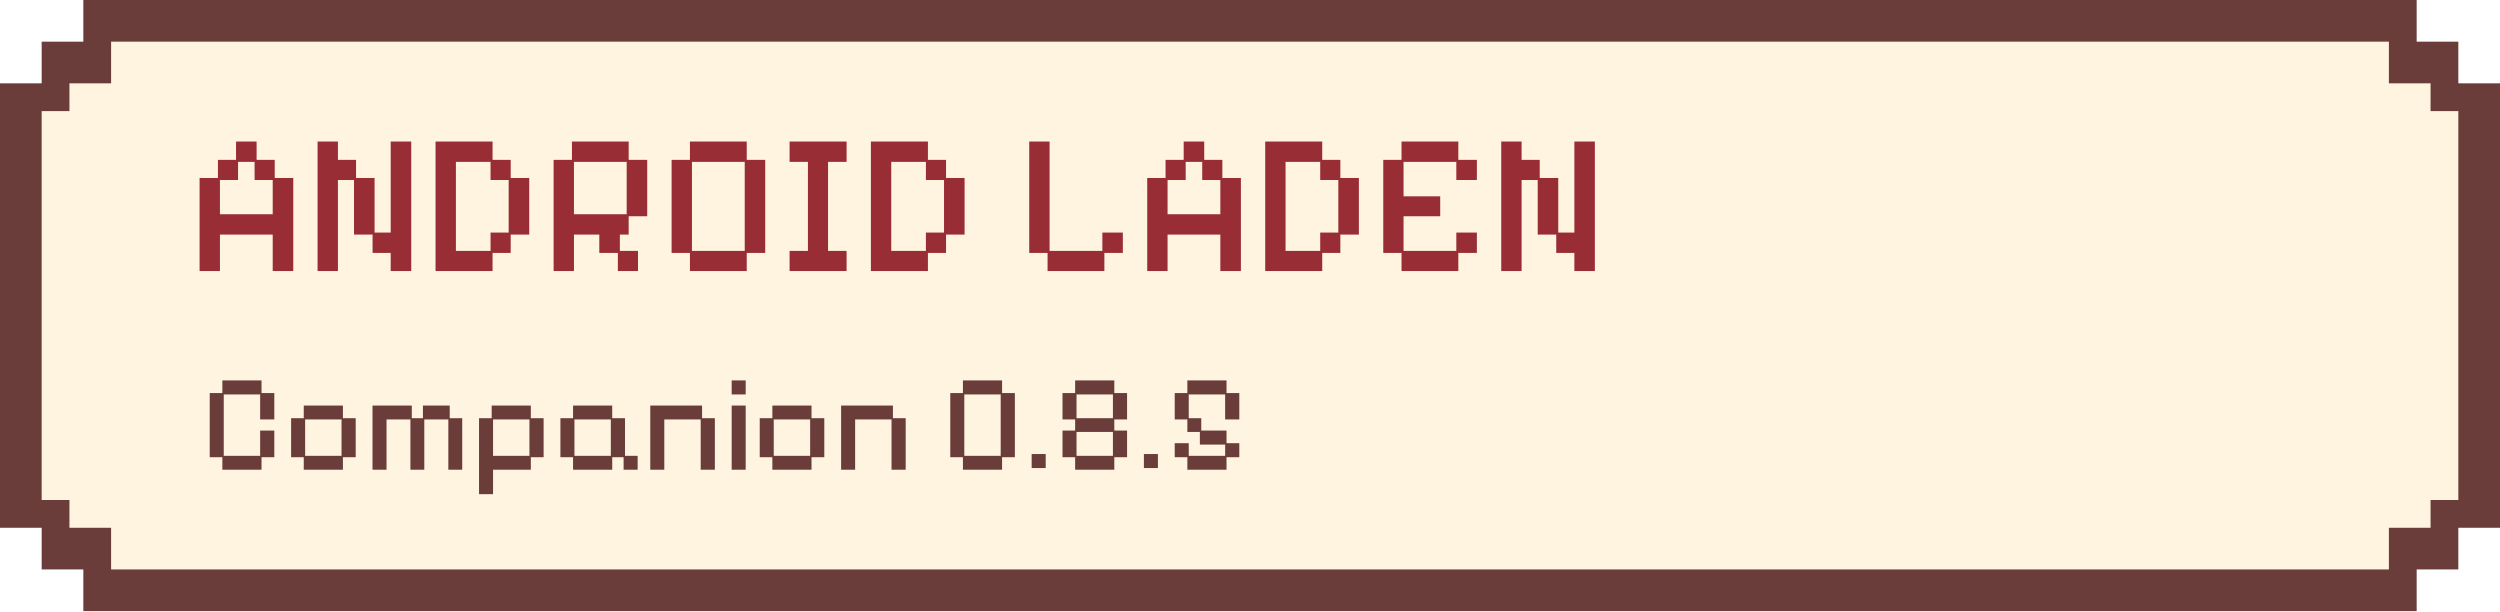
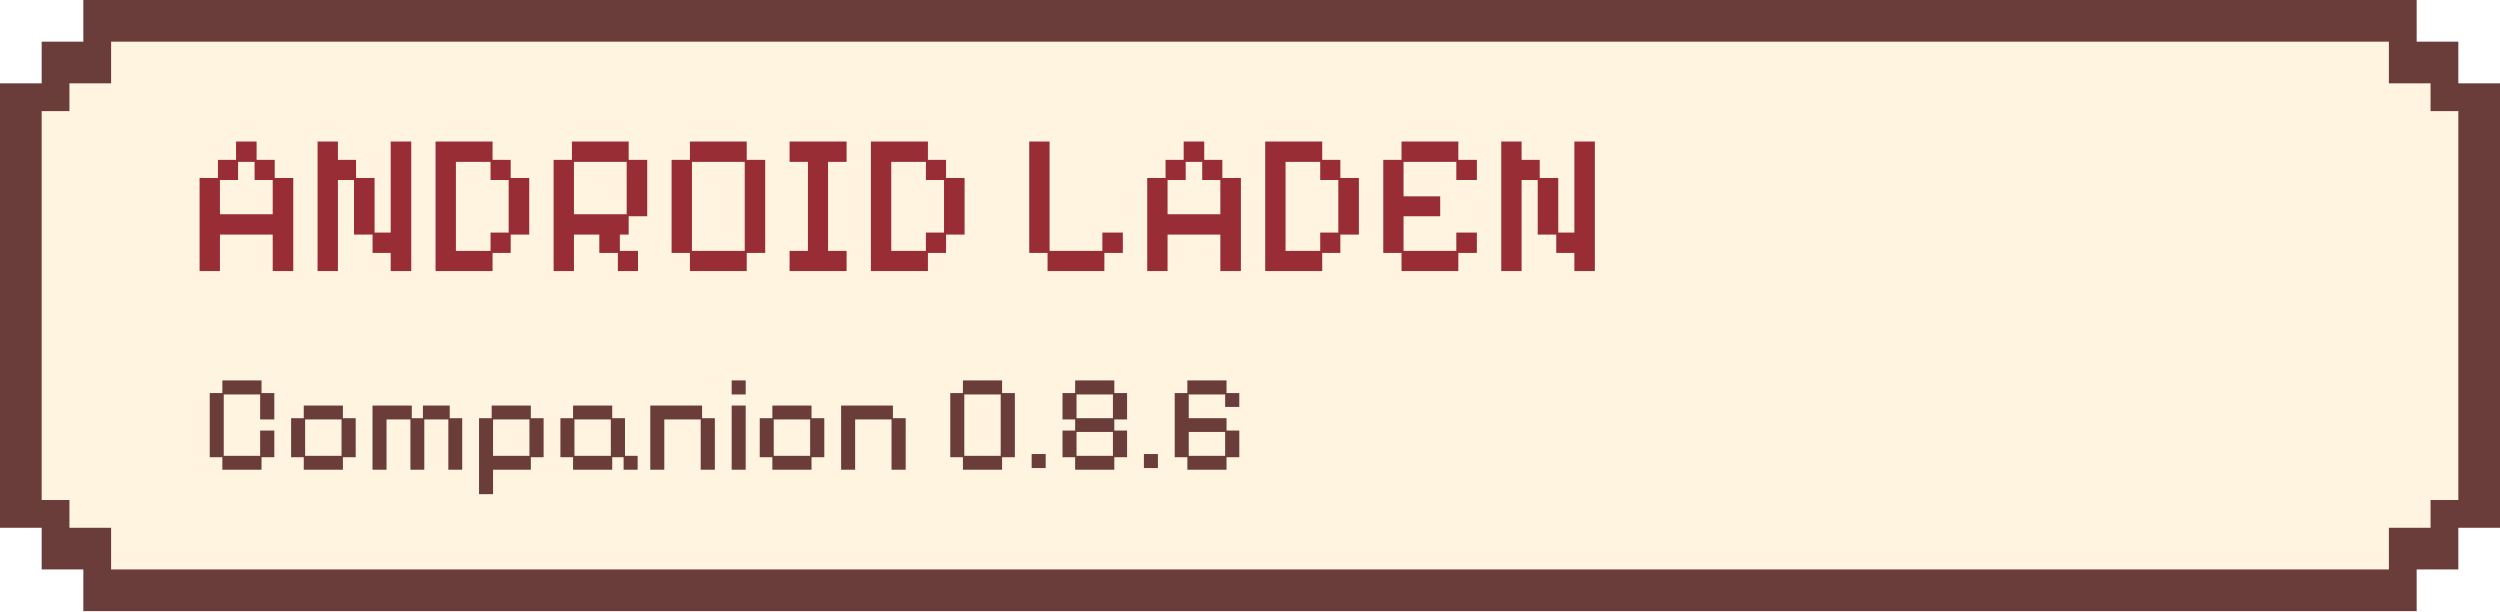
<svg xmlns="http://www.w3.org/2000/svg" width="360" height="88" viewBox="0 0 360 88" role="img">
  <path fill="#6b3d3a" d="M12 0H348V6H354V12H360V76H354V82H348V88H12V82H6V76H0V12H6V6H12Z" />
  <path fill="#fff4e0" d="M16 6H344V12H350V16H354V72H350V76H344V82H16V76H10V72H6V16H10V12H16Z" />
  <path fill="#992d35" d="M28.74 39.03L28.74 25.63L31.38 25.63L31.38 23.02L33.99 23.02L33.99 20.38L36.95 20.38L36.95 23.02L39.56 23.02L39.56 25.63L42.23 25.63L42.23 39.03L39.27 39.03L39.27 33.78L31.67 33.78L31.67 39.03ZM31.67 30.85L39.27 30.85L39.27 25.92L36.66 25.92L36.66 23.31L34.28 23.31L34.28 25.92L31.67 25.92ZM45.73 39.03L45.73 20.38L48.66 20.38L48.66 23.02L51.27 23.02L51.27 25.63L53.94 25.63L53.94 33.49L56.26 33.49L56.26 20.38L59.22 20.38L59.22 39.03L56.26 39.03L56.26 36.42L53.65 36.42L53.65 33.78L50.98 33.78L50.98 25.92L48.66 25.92L48.66 39.03ZM62.72 39.03L62.72 20.38L70.93 20.38L70.93 23.02L73.54 23.02L73.54 25.63L76.21 25.63L76.21 33.78L73.54 33.78L73.54 36.42L70.93 36.42L70.93 39.03ZM65.65 36.13L70.64 36.13L70.64 33.49L73.25 33.49L73.25 25.92L70.64 25.92L70.64 23.31L65.65 23.31ZM79.72 39.03L79.72 23.02L82.36 23.02L82.36 20.38L90.53 20.38L90.53 23.02L93.2 23.02L93.2 31.14L90.53 31.14L90.53 33.78L89.26 33.78L89.26 36.13L91.87 36.13L91.87 39.03L88.97 39.03L88.97 36.42L86.3 36.42L86.3 33.78L82.65 33.78L82.65 39.03ZM82.65 30.85L90.24 30.85L90.24 23.31L82.65 23.31ZM99.35 39.03L99.35 36.42L96.71 36.42L96.71 23.02L99.35 23.02L99.35 20.38L107.53 20.38L107.53 23.02L110.19 23.02L110.19 36.42L107.53 36.42L107.53 39.03ZM99.64 36.13L107.24 36.13L107.24 23.31L99.64 23.31ZM113.7 39.03L113.7 36.13L116.34 36.13L116.34 23.31L113.7 23.31L113.7 20.38L121.91 20.38L121.91 23.31L119.24 23.31L119.24 36.13L121.91 36.13L121.91 39.03ZM125.41 39.03L125.41 20.38L133.62 20.38L133.62 23.02L136.23 23.02L136.23 25.63L138.9 25.63L138.9 33.78L136.23 33.78L136.23 36.42L133.62 36.42L133.62 39.03ZM128.34 36.13L133.33 36.13L133.33 33.49L135.94 33.49L135.94 25.92L133.33 25.92L133.33 23.31L128.34 23.31ZM150.85 39.03L150.85 36.42L148.21 36.42L148.21 20.38L151.14 20.38L151.14 36.13L158.74 36.13L158.74 33.49L161.69 33.49L161.69 36.42L159.03 36.42L159.03 39.03ZM165.2 39.03L165.2 25.63L167.84 25.63L167.84 23.02L170.45 23.02L170.45 20.38L173.41 20.38L173.41 23.02L176.02 23.02L176.02 25.63L178.69 25.63L178.69 39.03L175.73 39.03L175.73 33.78L168.13 33.78L168.13 39.03ZM168.13 30.85L175.73 30.85L175.73 25.92L173.12 25.92L173.12 23.31L170.74 23.31L170.74 25.92L168.13 25.92ZM182.19 39.03L182.19 20.38L190.4 20.38L190.4 23.02L193.01 23.02L193.01 25.63L195.68 25.63L195.68 33.78L193.01 33.78L193.01 36.42L190.4 36.42L190.4 39.03ZM185.12 36.13L190.11 36.13L190.11 33.49L192.72 33.49L192.72 25.92L190.11 25.92L190.11 23.31L185.12 23.31ZM201.82 39.03L201.82 36.42L199.19 36.42L199.19 23.02L201.82 23.02L201.82 20.38L210 20.38L210 23.02L212.67 23.02L212.67 25.92L209.71 25.92L209.71 23.31L202.11 23.31L202.11 28.27L207.39 28.27L207.39 31.14L202.11 31.14L202.11 36.13L209.71 36.13L209.71 33.49L212.67 33.49L212.67 36.42L210 36.42L210 39.03ZM216.18 39.03L216.18 20.38L219.11 20.38L219.11 23.02L221.72 23.02L221.72 25.63L224.39 25.63L224.39 33.49L226.71 33.49L226.71 20.38L229.66 20.38L229.66 39.03L226.71 39.03L226.71 36.42L224.1 36.42L224.1 33.78L221.43 33.78L221.43 25.92L219.11 25.92L219.11 39.03Z" />
-   <path fill="#6b3d3a" d="M32.02 67.64L32.02 65.84L30.2 65.84L30.2 56.6L32.02 56.6L32.02 54.78L37.66 54.78L37.66 56.6L39.5 56.6L39.5 60.4L37.46 60.4L37.46 56.8L32.22 56.8L32.22 65.64L37.46 65.64L37.46 62L39.5 62L39.5 65.84L37.66 65.84L37.66 67.64ZM43.74 67.64L43.74 65.84L41.92 65.84L41.92 60.22L43.74 60.22L43.74 58.4L49.38 58.4L49.38 60.22L51.22 60.22L51.22 65.84L49.38 65.84L49.38 67.64ZM43.94 65.64L49.18 65.64L49.18 60.4L43.94 60.4ZM53.64 67.64L53.64 58.4L59.3 58.4L59.3 60.22L60.9 60.22L60.9 58.4L64.76 58.4L64.76 60.22L66.56 60.22L66.56 67.64L64.56 67.64L64.56 60.4L61.1 60.4L61.1 67.64L59.1 67.64L59.1 60.4L55.66 60.4L55.66 67.64ZM68.98 71.16L68.98 60.22L70.8 60.22L70.8 58.4L76.44 58.4L76.44 60.22L78.28 60.22L78.28 65.84L76.44 65.84L76.44 67.64L71 67.64L71 71.16ZM71 65.64L76.24 65.64L76.24 60.4L71 60.4ZM82.52 67.64L82.52 65.84L80.7 65.84L80.7 60.22L82.52 60.22L82.52 58.4L88.16 58.4L88.16 60.22L90 60.22L90 65.64L91.82 65.64L91.82 67.64L89.8 67.64L89.8 65.84L88.16 65.84L88.16 67.64ZM82.72 65.64L87.96 65.64L87.96 60.4L82.72 60.4ZM93.64 67.64L93.64 58.4L101.1 58.4L101.1 60.22L102.94 60.22L102.94 67.64L100.9 67.64L100.9 60.4L95.66 60.4L95.66 67.64ZM105.36 67.64L105.36 58.4L107.38 58.4L107.38 67.64ZM105.36 56.8L105.36 54.78L107.38 54.78L107.38 56.8ZM111.22 67.64L111.22 65.84L109.4 65.84L109.4 60.22L111.22 60.22L111.22 58.4L116.86 58.4L116.86 60.22L118.7 60.22L118.7 65.84L116.86 65.84L116.86 67.64ZM111.42 65.64L116.66 65.64L116.66 60.4L111.42 60.4ZM121.12 67.64L121.12 58.4L128.58 58.4L128.58 60.22L130.42 60.22L130.42 67.64L128.38 67.64L128.38 60.4L123.14 60.4L123.14 67.64ZM138.66 67.64L138.66 65.84L136.84 65.84L136.84 56.6L138.66 56.6L138.66 54.78L144.3 54.78L144.3 56.6L146.14 56.6L146.14 65.84L144.3 65.84L144.3 67.64ZM138.86 65.64L144.1 65.64L144.1 56.8L138.86 56.8ZM148.56 67.4L148.56 65.38L150.58 65.38L150.58 67.4ZM154.82 67.64L154.82 65.84L153 65.84L153 62L154.82 62L154.82 60.4L153 60.4L153 56.6L154.82 56.6L154.82 54.78L160.46 54.78L160.46 56.6L162.3 56.6L162.3 60.4L160.46 60.4L160.46 62L162.3 62L162.3 65.84L160.46 65.84L160.46 67.64ZM155.02 65.64L160.26 65.64L160.26 62.2L155.02 62.2ZM155.02 60.22L160.26 60.22L160.26 56.8L155.02 56.8ZM164.72 67.4L164.72 65.38L166.74 65.38L166.74 67.4ZM170.98 67.64L170.98 65.84L169.16 65.84L169.16 63.82L171.18 63.82L171.18 65.64L176.42 65.64L176.42 64.02L172.78 64.02L172.78 62.2L170.98 62.2L170.98 60.4L169.16 60.4L169.16 56.6L170.98 56.6L170.98 54.78L176.62 54.78L176.62 56.6L178.46 56.6L178.46 60.4L176.42 60.4L176.42 56.8L171.18 56.8L171.18 60.22L172.98 60.22L172.98 62L176.62 62L176.62 63.82L178.46 63.82L178.46 65.84L176.62 65.84L176.62 67.64Z" />
+   <path fill="#6b3d3a" d="M32.02 67.64L32.02 65.84L30.2 65.84L30.2 56.6L32.02 56.6L32.02 54.78L37.66 54.78L37.66 56.6L39.5 56.6L39.5 60.4L37.46 60.4L37.46 56.8L32.22 56.8L32.22 65.64L37.46 65.64L37.46 62L39.5 62L39.5 65.84L37.66 65.84L37.66 67.64ZM43.74 67.64L43.74 65.84L41.92 65.84L41.92 60.22L43.74 60.22L43.74 58.4L49.38 58.4L49.38 60.22L51.22 60.22L51.22 65.84L49.38 65.84L49.38 67.64ZM43.94 65.64L49.18 65.64L49.18 60.4L43.94 60.4ZM53.64 67.64L53.64 58.4L59.3 58.4L59.3 60.22L60.9 60.22L60.9 58.4L64.76 58.4L64.76 60.22L66.56 60.22L66.56 67.64L64.56 67.64L64.56 60.4L61.1 60.4L61.1 67.64L59.1 67.64L59.1 60.4L55.66 60.4L55.66 67.64ZM68.98 71.16L68.98 60.22L70.8 60.22L70.8 58.4L76.44 58.4L76.44 60.22L78.28 60.22L78.28 65.84L76.44 65.84L76.44 67.64L71 67.64L71 71.16ZM71 65.64L76.24 65.64L76.24 60.4L71 60.4ZM82.52 67.64L82.52 65.84L80.7 65.84L80.7 60.22L82.52 60.22L82.52 58.4L88.16 58.4L88.16 60.22L90 60.22L90 65.64L91.82 65.64L91.82 67.64L89.8 67.64L89.8 65.84L88.16 65.84L88.16 67.64ZM82.72 65.64L87.96 65.64L87.96 60.4L82.72 60.4ZM93.64 67.64L93.64 58.4L101.1 58.4L101.1 60.22L102.94 60.22L102.94 67.64L100.9 67.64L100.9 60.4L95.66 60.4L95.66 67.64ZM105.36 67.64L105.36 58.4L107.38 58.4L107.38 67.64ZM105.36 56.8L105.36 54.78L107.38 54.78L107.38 56.8ZM111.22 67.64L111.22 65.84L109.4 65.84L109.4 60.22L111.22 60.22L111.22 58.4L116.86 58.4L116.86 60.22L118.7 60.22L118.7 65.84L116.86 65.84L116.86 67.64ZM111.42 65.64L116.66 65.64L116.66 60.4L111.42 60.4ZM121.12 67.64L121.12 58.4L128.58 58.4L128.58 60.22L130.42 60.22L130.42 67.64L128.38 67.64L128.38 60.4L123.14 60.4L123.14 67.64ZM138.66 67.64L138.66 65.84L136.84 65.84L136.84 56.6L138.66 56.6L138.66 54.78L144.3 54.78L144.3 56.6L146.14 56.6L146.14 65.84L144.3 65.84L144.3 67.64ZM138.86 65.64L144.1 65.64L144.1 56.8L138.86 56.8ZM148.56 67.4L148.56 65.38L150.58 65.38L150.58 67.4ZM154.82 67.64L154.82 65.84L153 65.84L153 62L154.82 62L154.82 60.4L153 60.4L153 56.6L154.82 56.6L154.82 54.78L160.46 54.78L160.46 56.6L162.3 56.6L162.3 60.4L160.46 60.4L160.46 62L162.3 62L162.3 65.84L160.46 65.84L160.46 67.64ZM155.02 65.64L160.26 65.64L160.26 62.2L155.02 62.2ZM155.02 60.22L160.26 60.22L160.26 56.8L155.02 56.8ZM164.72 67.4L164.72 65.38L166.74 65.38L166.74 67.4ZM170.98 67.64L170.98 65.84L169.16 65.84L169.16 56.6L170.98 56.6L170.98 54.78L176.62 54.78L176.62 56.6L178.46 56.6L178.46 58.6L176.42 58.6L176.42 56.8L171.18 56.8L171.18 60.22L176.62 60.22L176.62 62L178.46 62L178.46 65.84L176.62 65.84L176.62 67.64ZM171.18 65.64L176.42 65.64L176.42 62.2L171.18 62.2Z" />
</svg>
